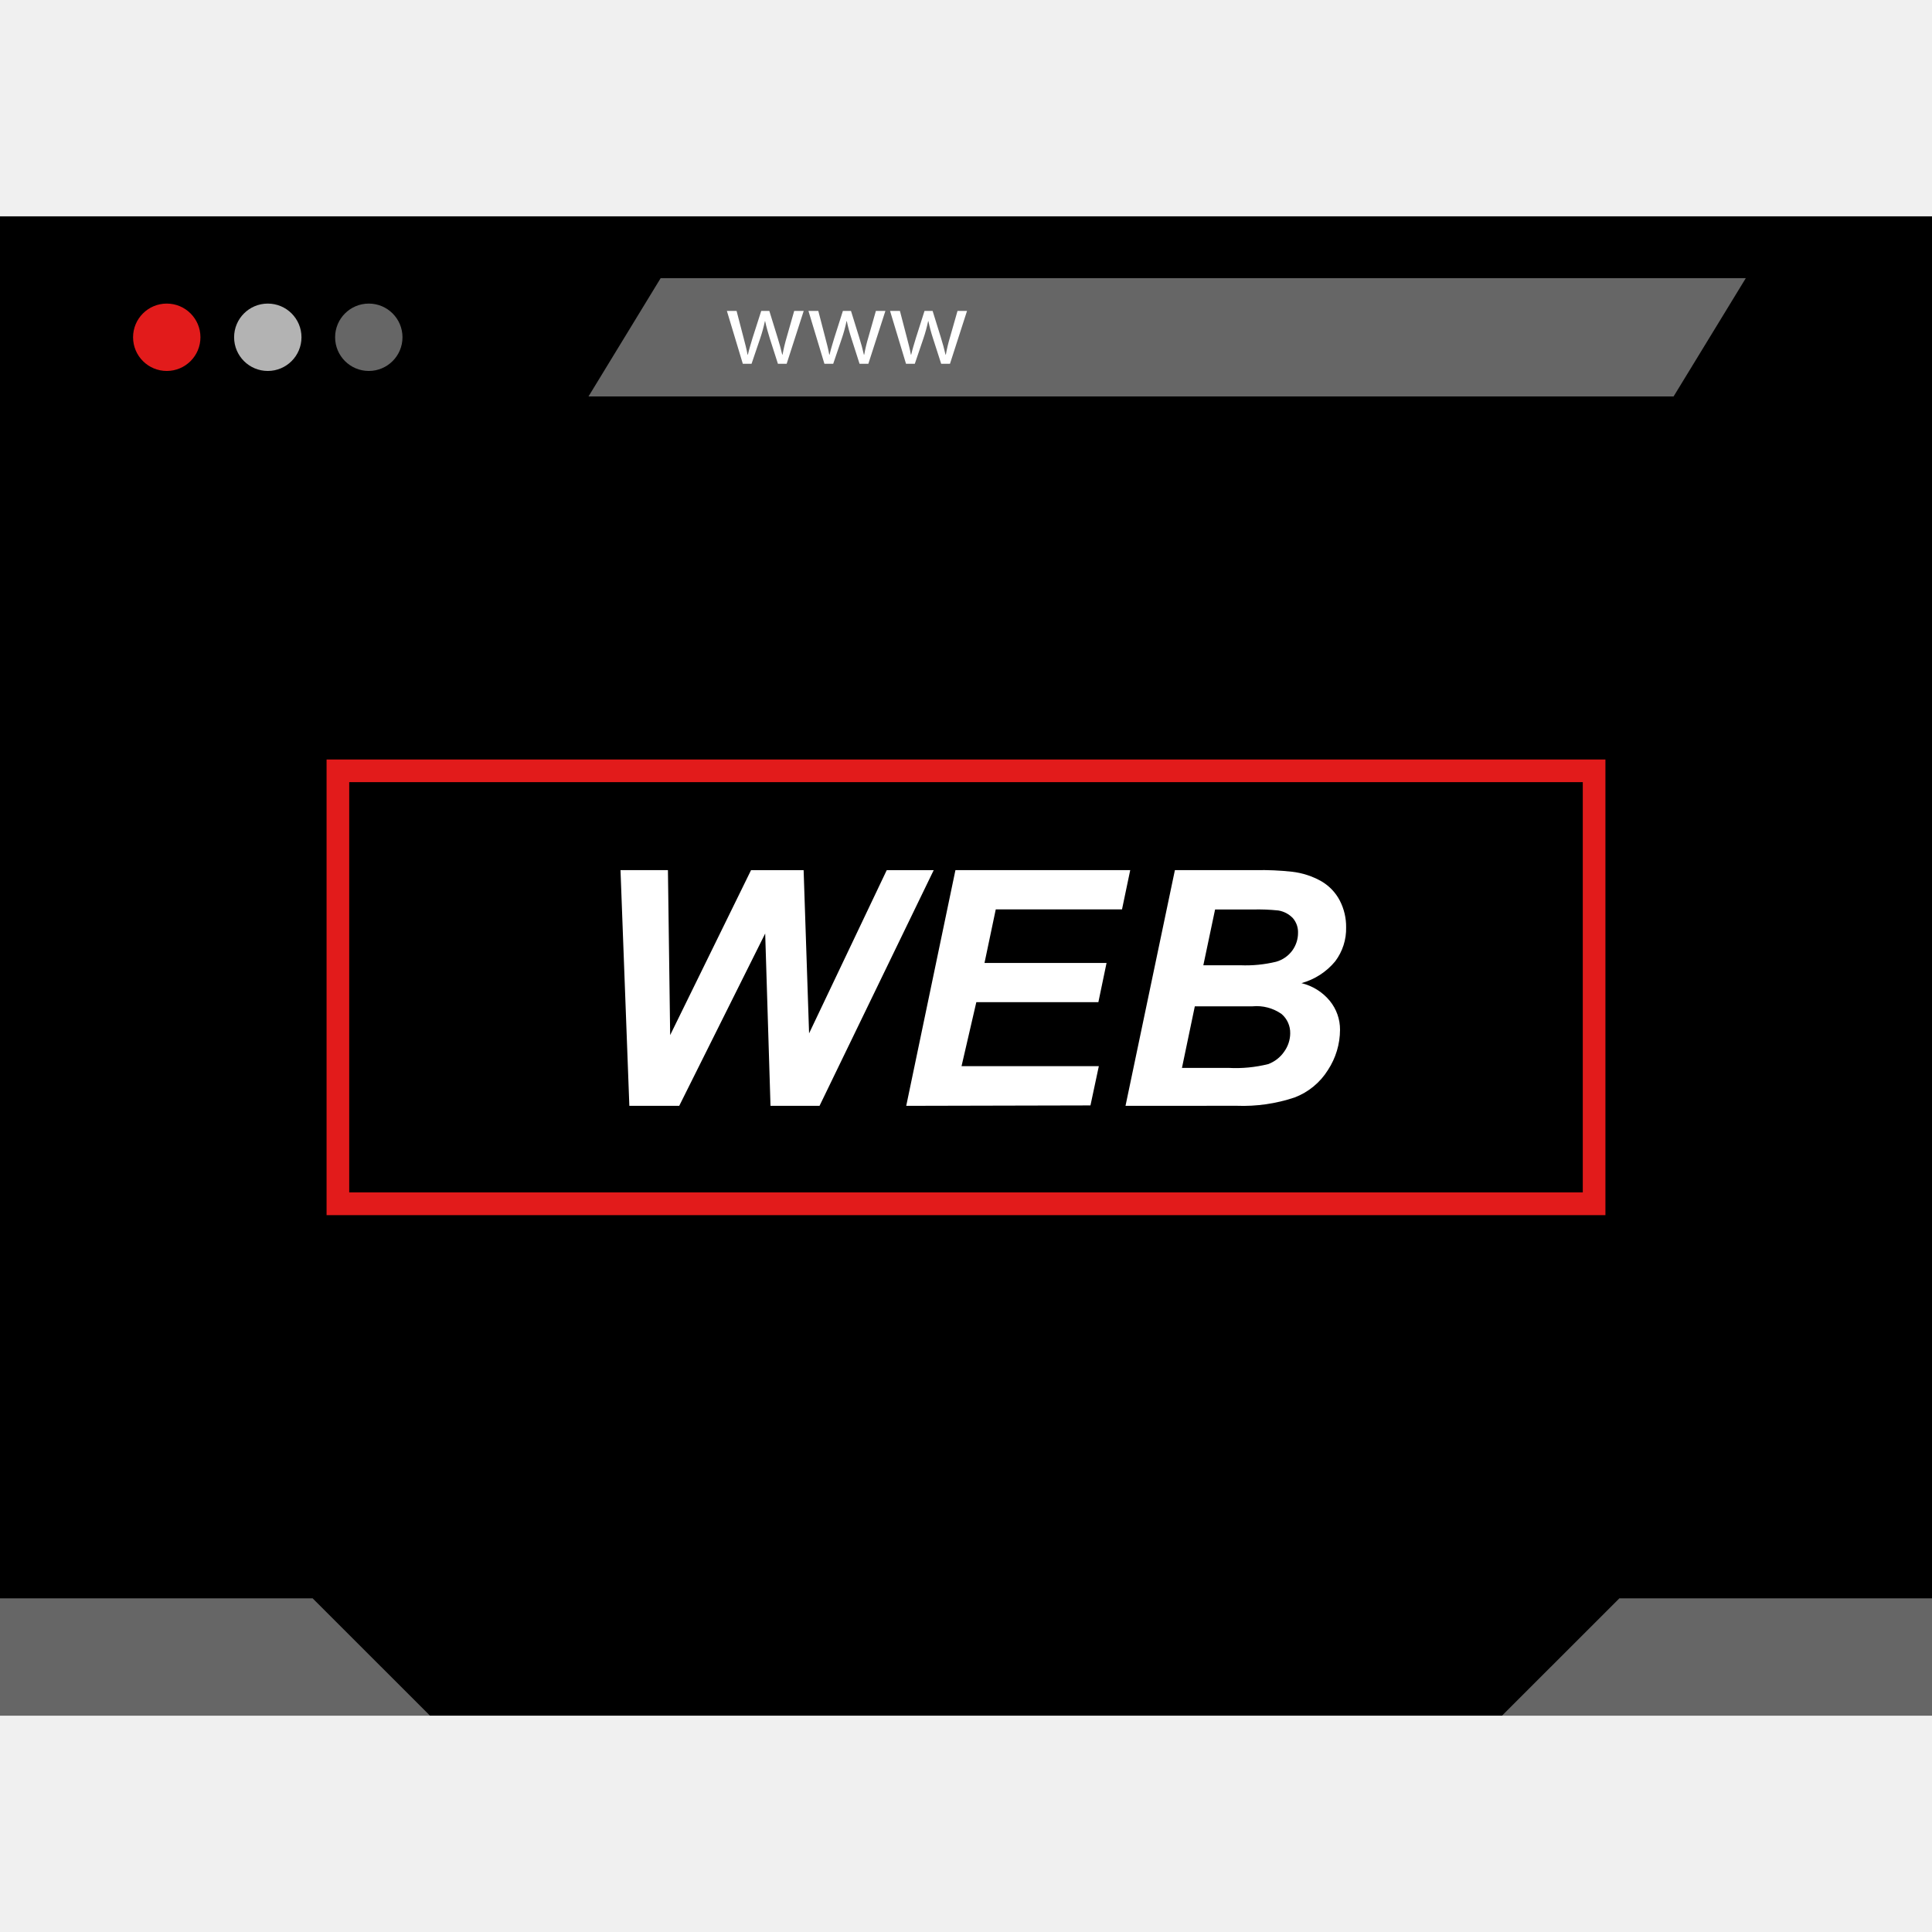
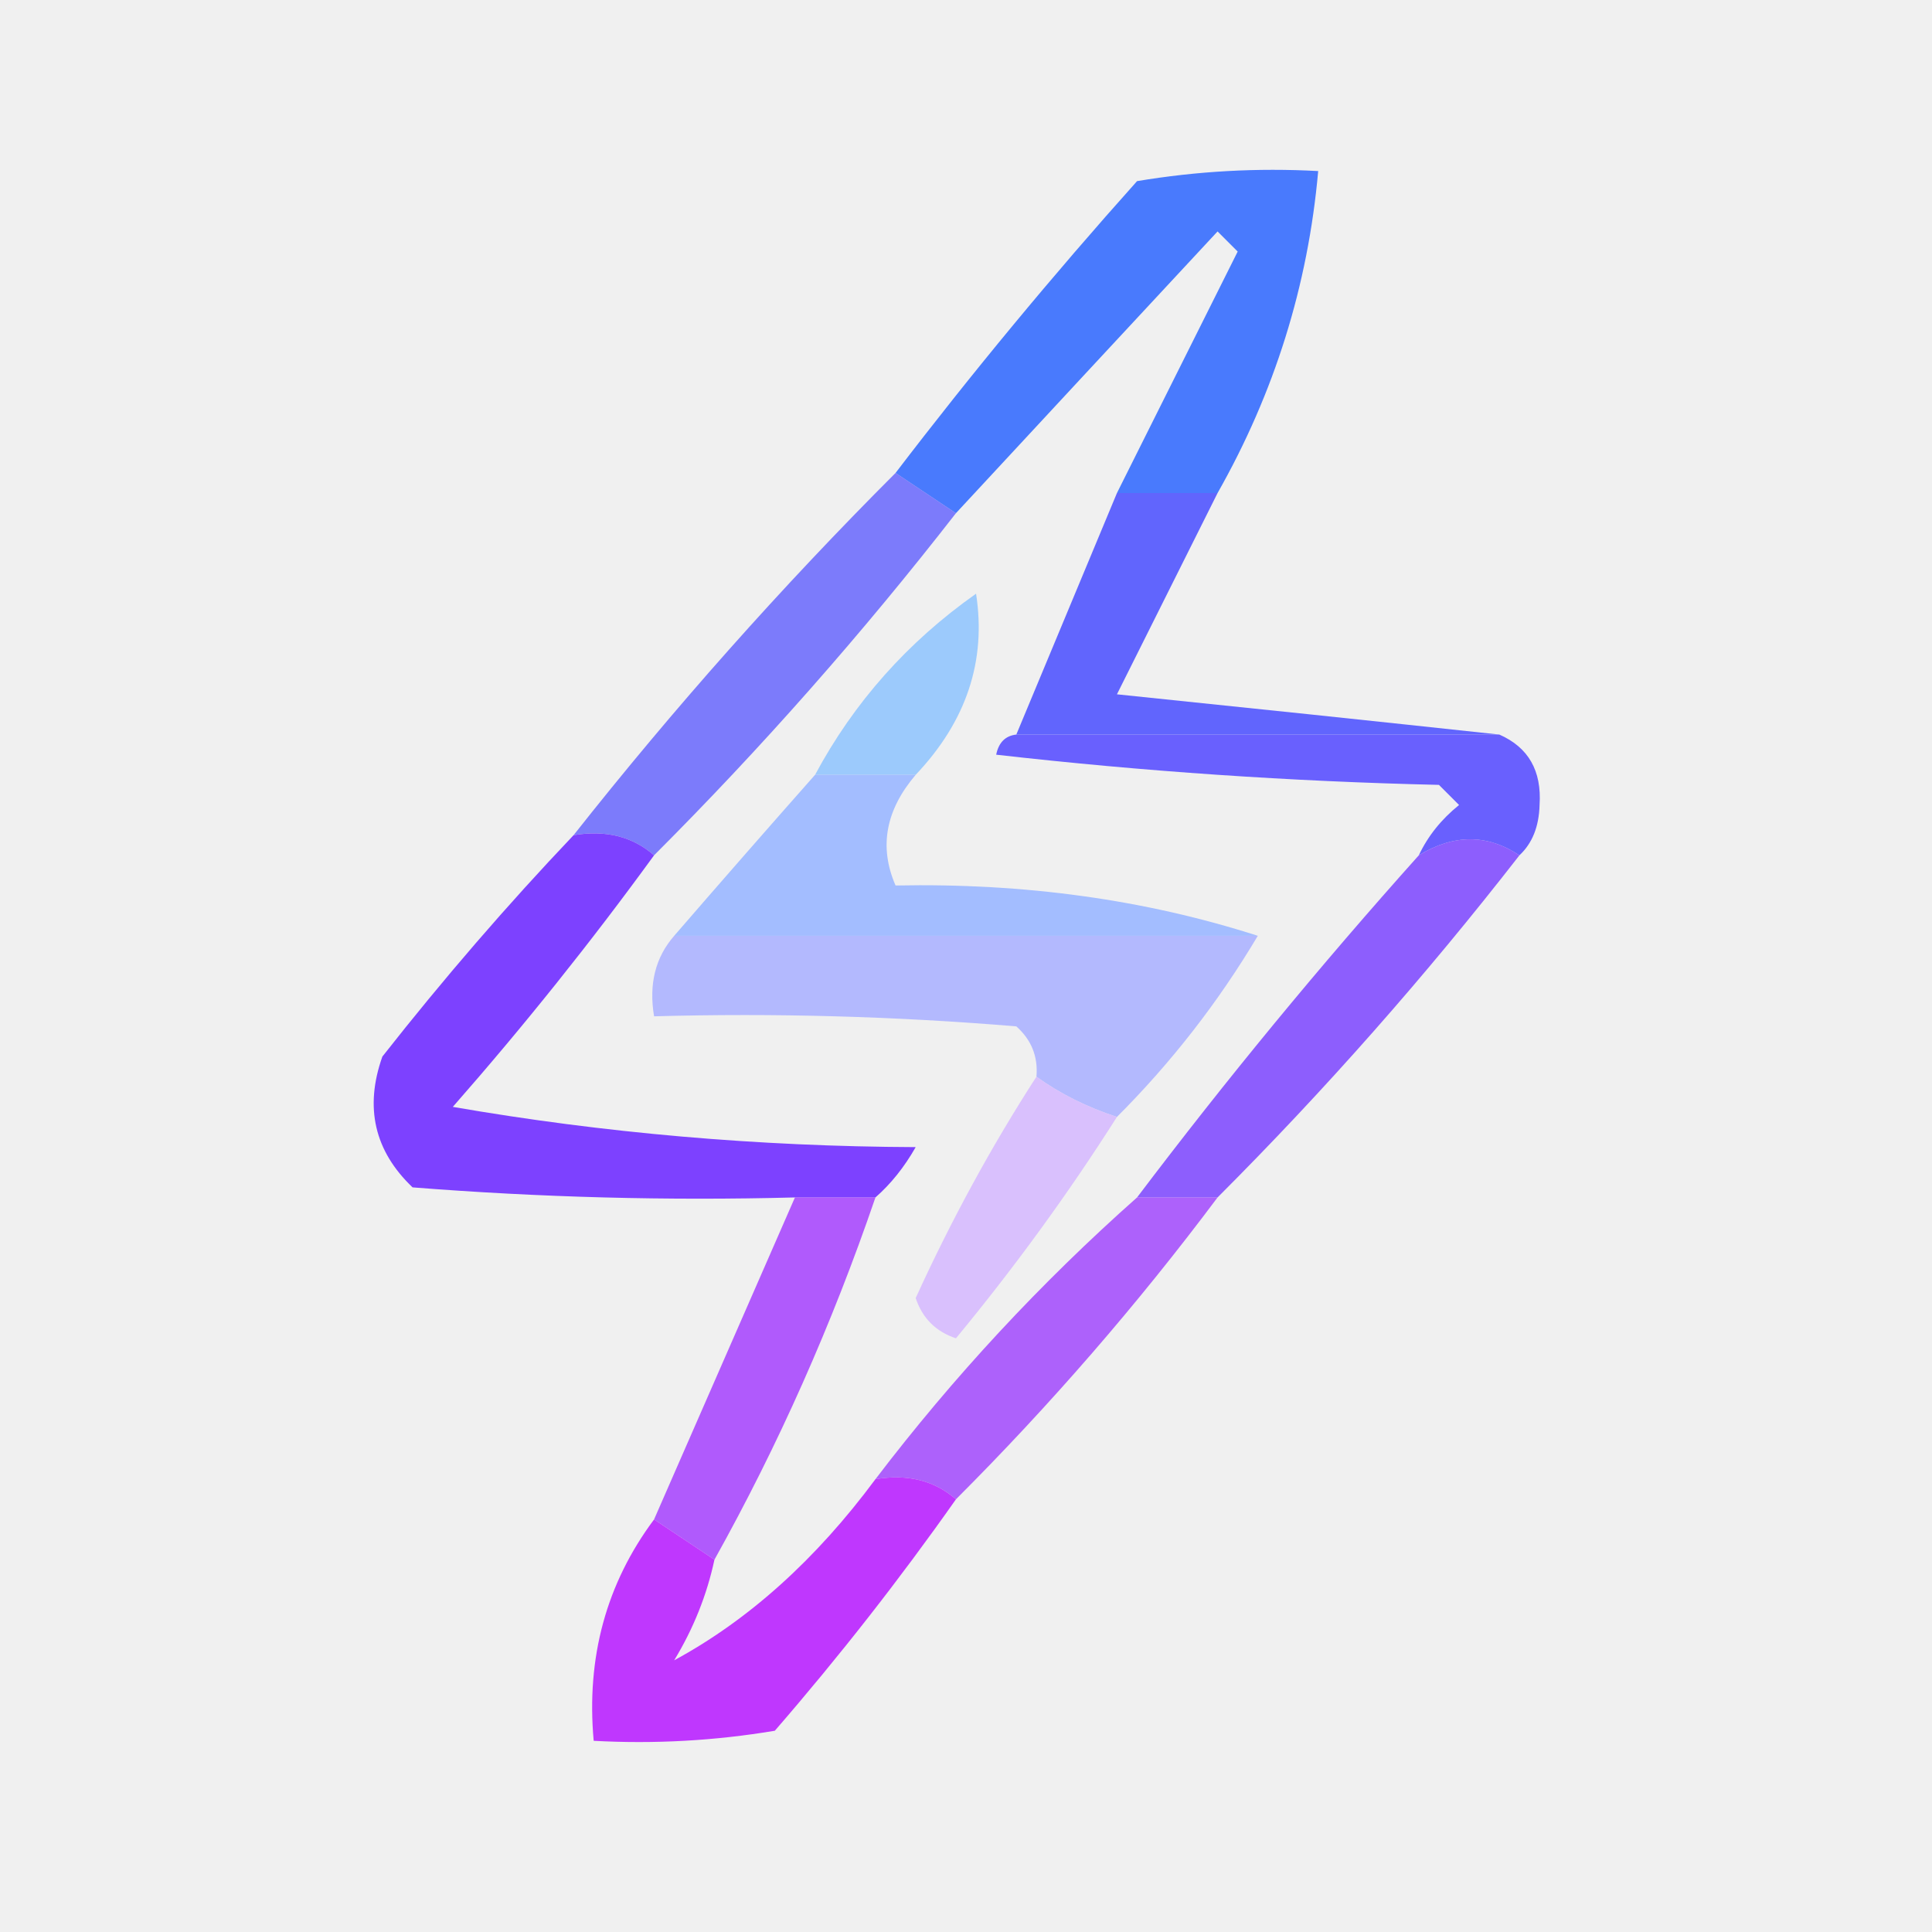
- <svg xmlns="http://www.w3.org/2000/svg" version="1.1" id="Layer_1" viewBox="0 0 512 512" xml:space="preserve">
-   <rect y="57.332" width="512" height="397.336" />
-   <circle style="fill:#E21B1B;" cx="44.192" cy="89.38" r="8.928" />
-   <g style="opacity:0.7;">
-     <circle style="fill:#FFFFFF;" cx="70.968" cy="89.38" r="8.928" />
+ <svg xmlns="http://www.w3.org/2000/svg" version="1.1" width="96px" height="96px" style="shape-rendering:geometricPrecision; text-rendering:geometricPrecision; image-rendering:optimizeQuality; fill-rule:evenodd; clip-rule:evenodd">
+   <g>
+     <path style="opacity:0.851" fill="#2b65ff" d="M 60.5,24.5 C 58.833,24.5 57.167,24.5 55.5,24.5C 57.487,20.527 59.487,16.527 61.5,12.5C 61.167,12.167 60.833,11.833 60.5,11.5C 56.117,16.213 51.783,20.88 47.5,25.5C 46.5,24.833 45.5,24.167 44.5,23.5C 48.288,18.54 52.288,13.707 56.5,9C 59.482,8.502 62.482,8.335 65.5,8.5C 64.995,14.182 63.328,19.515 60.5,24.5 Z" />
  </g>
  <g>
-     <circle style="fill:#666666;" cx="97.736" cy="89.38" r="8.928" />
-     <polygon style="fill:#666666;" points="443.52,105.06 155.96,105.06 175.08,73.716 462.656,73.716  " />
+     <path style="opacity:0.894" fill="#5055ff" d="M 55.5,24.5 C 57.167,24.5 58.833,24.5 60.5,24.5C 58.847,27.807 57.18,31.14 55.5,34.5C 61.987,35.167 68.321,35.833 74.5,36.5C 66.5,36.5 58.5,36.5 50.5,36.5C 52.169,32.496 53.836,28.496 55.5,24.5 Z" />
  </g>
  <g>
-     <path style="fill:#FFFFFF;" d="M195.2,82.396l1.856,7.128c0.408,1.56,0.8,3.008,1.048,4.456h0.096c0.312-1.416,0.8-2.92,1.24-4.424   l2.296-7.16h2.144l2.168,7.008c0.52,1.672,0.928,3.16,1.248,4.576h0.088c0.28-1.536,0.64-3.048,1.08-4.544l2.008-7.04h2.52   l-4.52,14.016h-2.312l-2.144-6.688c-0.488-1.6-0.896-2.952-1.248-4.616h-0.056c-0.336,1.568-0.76,3.12-1.28,4.64l-2.264,6.664   h-2.312l-4.224-14.016H195.2z" />
-     <path style="fill:#FFFFFF;" d="M216.856,82.396l1.856,7.128c0.408,1.56,0.8,3.008,1.048,4.456h0.088   c0.32-1.416,0.8-2.92,1.248-4.424l2.28-7.16h2.144l2.176,7.008c0.52,1.672,0.928,3.16,1.24,4.576h0.096   c0.272-1.536,0.632-3.056,1.08-4.544l2.008-7.04h2.52l-4.52,14.016h-2.328l-2.144-6.688c-0.496-1.512-0.912-3.056-1.24-4.616   h-0.064c-0.328,1.568-0.752,3.12-1.272,4.64l-2.264,6.664h-2.328l-4.232-14.016H216.856z" />
-     <path style="fill:#FFFFFF;" d="M238.488,82.396l1.856,7.128c0.408,1.56,0.8,3.008,1.048,4.456h0.088   c0.32-1.416,0.8-2.92,1.248-4.424l2.28-7.16h2.144l2.176,7.008c0.52,1.672,0.928,3.16,1.24,4.576h0.096   c0.272-1.536,0.632-3.056,1.08-4.544l2.008-7.04h2.52l-4.52,14.016h-2.328l-2.152-6.688c-0.496-1.512-0.912-3.056-1.24-4.616   h-0.064c-0.328,1.568-0.752,3.12-1.272,4.64l-2.264,6.664h-2.328l-4.232-14.016H238.488z" />
+     <path style="opacity:0.826" fill="#8bc2ff" d="M 45.5,38.5 C 43.833,38.5 42.167,38.5 40.5,38.5C 42.43,34.9 45.097,31.9 48.5,29.5C 49.018,32.843 48.018,35.843 45.5,38.5 Z" />
  </g>
  <g>
-     <polygon style="fill:#666666;" points="0,423.58 82.856,423.58 113.944,454.66 0,454.66  " />
-     <polygon style="fill:#666666;" points="512,423.58 429.144,423.58 398.056,454.66 512,454.66  " />
+     <path style="opacity:0.908" fill="#5b51ff" d="M 50.5,36.5 C 58.5,36.5 66.5,36.5 74.5,36.5C 75.947,37.134 76.613,38.301 76.5,40C 76.472,41.07 76.139,41.903 75.5,42.5C 73.901,41.438 72.234,41.438 70.5,42.5C 70.953,41.542 71.62,40.708 72.5,40C 72.167,39.667 71.833,39.333 71.5,39C 64.144,38.831 56.811,38.331 49.5,37.5C 49.624,36.893 49.957,36.56 50.5,36.5 Z" />
  </g>
-   <path style="fill:#E21B1B;" d="M425.456,322.028H86.544V201.276h338.912V322.028z M92.544,315.996h326.912v-108.72H92.544V315.996z" />
  <g>
-     <path style="fill:#FFFFFF;" d="M217.184,293.06h-12.992l-1.408-45.672L180,293.06h-13.216l-2.344-62.464h12.568l0.592,43.72   l21.432-43.712h13.936l1.448,43.248l20.576-43.248h12.448L217.184,293.06z" />
-     <path style="fill:#FFFFFF;" d="M240.16,293.06l13.04-62.464h46.32l-2.176,10.4h-33.456l-2.984,14.192h32.344l-2.168,10.4h-32.344   l-3.92,16.96H291.2l-2.216,10.4L240.16,293.06z" />
-     <path style="fill:#FFFFFF;" d="M298.272,293.06l13.088-62.464h21.344c3.248-0.072,6.496,0.072,9.72,0.424   c2.744,0.32,5.4,1.184,7.8,2.552c2.064,1.216,3.744,2.984,4.848,5.112c1.12,2.184,1.696,4.616,1.664,7.072   c0.08,3.24-0.944,6.416-2.896,9.008c-2.32,2.8-5.44,4.816-8.944,5.776c2.952,0.712,5.592,2.36,7.52,4.704   c1.76,2.16,2.72,4.864,2.704,7.648c-0.008,3.792-1.12,7.496-3.2,10.672c-2.064,3.312-5.152,5.864-8.8,7.264   c-4.952,1.664-10.168,2.416-15.384,2.216L298.272,293.06z M313.232,283.004H325.6c3.52,0.192,7.048-0.152,10.464-1   c1.728-0.632,3.216-1.792,4.256-3.304c1.024-1.416,1.584-3.112,1.6-4.856c0.04-1.968-0.8-3.856-2.304-5.136   c-2.24-1.56-4.952-2.28-7.672-2.024H316.64L313.232,283.004z M318.896,255.804h9.8c3.2,0.136,6.392-0.184,9.504-0.936   c1.752-0.496,3.288-1.576,4.344-3.064c0.936-1.336,1.448-2.928,1.448-4.56c0.056-1.432-0.432-2.832-1.36-3.92   c-1.032-1.088-2.392-1.8-3.872-2.04c-2.256-0.232-4.52-0.32-6.784-0.256h-9.968L318.896,255.804z" />
+     <path style="opacity:0.743" fill="#5553ff" d="M 44.5,23.5 C 45.5,24.167 46.5,24.833 47.5,25.5C 42.843,31.489 37.843,37.156 32.5,42.5C 31.432,41.566 30.099,41.232 28.5,41.5C 33.491,35.177 38.824,29.177 44.5,23.5 Z" />
+   </g>
+   <g>
+     <path style="opacity:0.975" fill="#a1bbff" d="M 40.5,38.5 C 42.167,38.5 43.833,38.5 45.5,38.5C 44.002,40.258 43.668,42.091 44.5,44C 50.916,43.871 56.916,44.705 62.5,46.5C 52.833,46.5 43.167,46.5 33.5,46.5C 35.843,43.793 38.176,41.126 40.5,38.5 Z" />
+   </g>
+   <g>
+     <path style="opacity:0.956" fill="#b1b7ff" d="M 33.5,46.5 C 43.167,46.5 52.833,46.5 62.5,46.5C 60.542,49.791 58.209,52.791 55.5,55.5C 54.005,55.011 52.672,54.345 51.5,53.5C 51.586,52.504 51.252,51.671 50.5,51C 44.509,50.501 38.509,50.334 32.5,50.5C 32.232,48.901 32.566,47.568 33.5,46.5 Z" />
+   </g>
+   <g>
+     <path style="opacity:0.836" fill="#7a42ff" d="M 75.5,42.5 C 70.843,48.489 65.843,54.156 60.5,59.5C 59.167,59.5 57.833,59.5 56.5,59.5C 60.93,53.64 65.597,47.974 70.5,42.5C 72.234,41.438 73.901,41.438 75.5,42.5 Z" />
+   </g>
+   <g>
+     <path style="opacity:1" fill="#7d41ff" d="M 28.5,41.5 C 30.099,41.232 31.432,41.566 32.5,42.5C 29.38,46.792 26.047,50.959 22.5,55C 30.001,56.3 37.668,56.967 45.5,57C 44.934,57.995 44.267,58.828 43.5,59.5C 42.167,59.5 40.833,59.5 39.5,59.5C 33.158,59.666 26.825,59.499 20.5,59C 18.604,57.192 18.104,55.025 19,52.5C 22.032,48.641 25.198,44.974 28.5,41.5 Z" />
+   </g>
+   <g>
+     <path style="opacity:0.848" fill="#d5b7ff" d="M 51.5,53.5 C 52.672,54.345 54.005,55.011 55.5,55.5C 53.097,59.285 50.43,62.952 47.5,66.5C 46.5,66.167 45.833,65.5 45.5,64.5C 47.274,60.611 49.274,56.945 51.5,53.5 Z" />
+   </g>
+   <g>
+     <path style="opacity:0.76" fill="#9934ff" d="M 56.5,59.5 C 57.833,59.5 59.167,59.5 60.5,59.5C 56.534,64.801 52.2,69.801 47.5,74.5C 46.432,73.566 45.099,73.232 43.5,73.5C 47.378,68.411 51.711,63.745 56.5,59.5 Z" />
+   </g>
+   <g>
+     <path style="opacity:0.796" fill="#a033ff" d="M 39.5,59.5 C 40.833,59.5 42.167,59.5 43.5,59.5C 41.344,65.804 38.678,71.804 35.5,77.5C 34.5,76.833 33.5,76.167 32.5,75.5C 34.834,70.162 37.168,64.828 39.5,59.5 Z" />
+   </g>
+   <g>
+     <path style="opacity:0.92" fill="#bb27ff" d="M 43.5,73.5 C 45.099,73.232 46.432,73.566 47.5,74.5C 44.715,78.458 41.715,82.291 38.5,86C 35.518,86.498 32.518,86.665 29.5,86.5C 29.126,82.353 30.126,78.686 32.5,75.5C 33.5,76.167 34.5,76.833 35.5,77.5C 35.123,79.258 34.456,80.925 33.5,82.5C 37.208,80.489 40.542,77.489 43.5,73.5 Z" />
  </g>
</svg>
